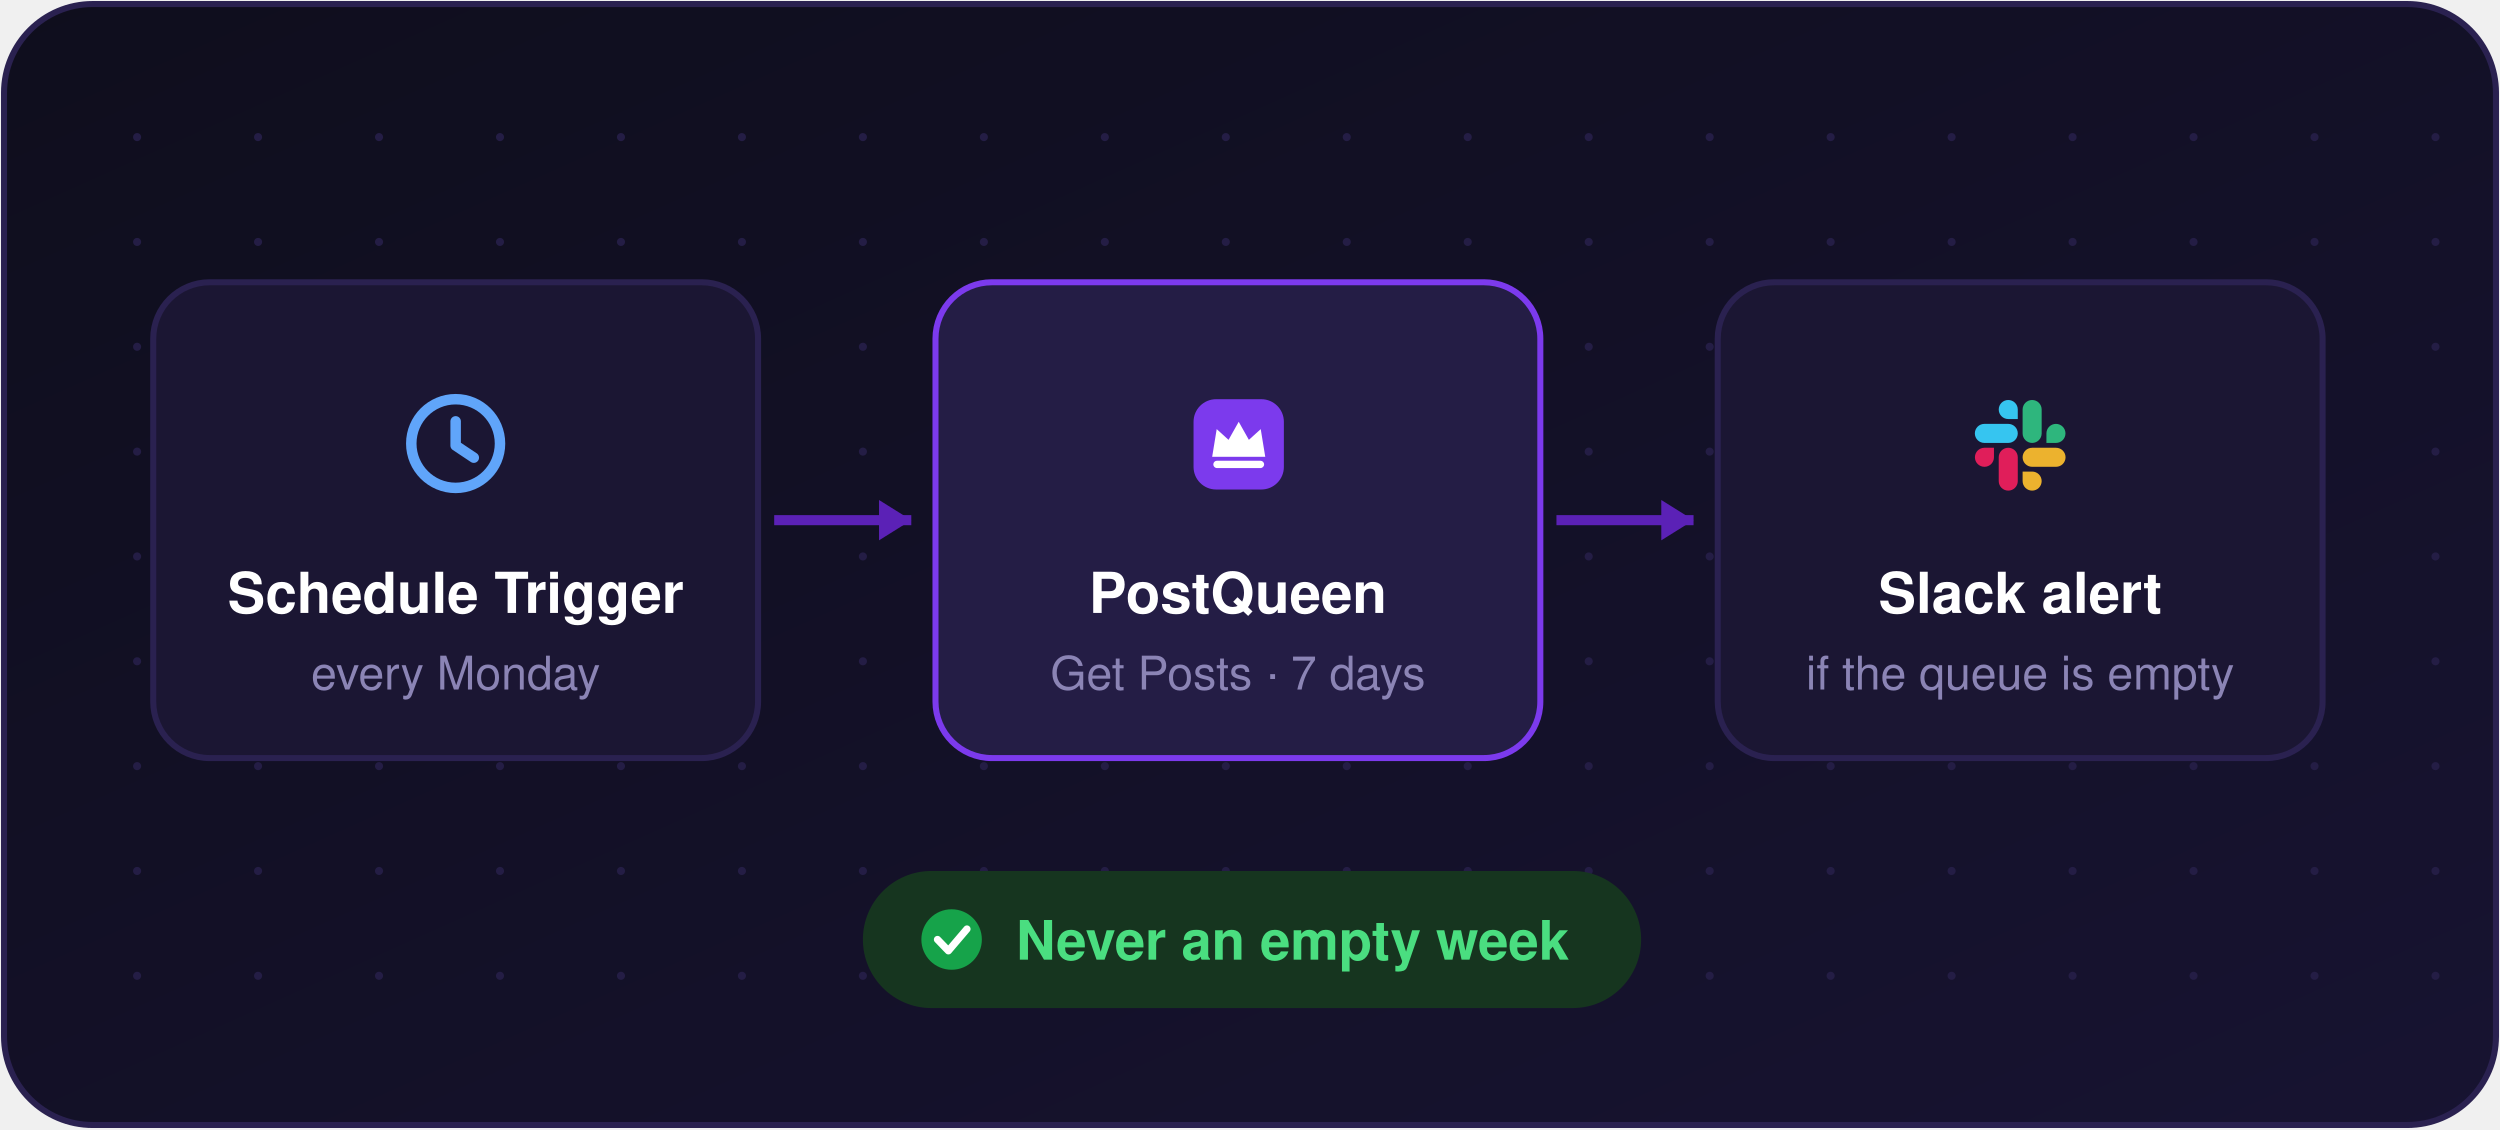
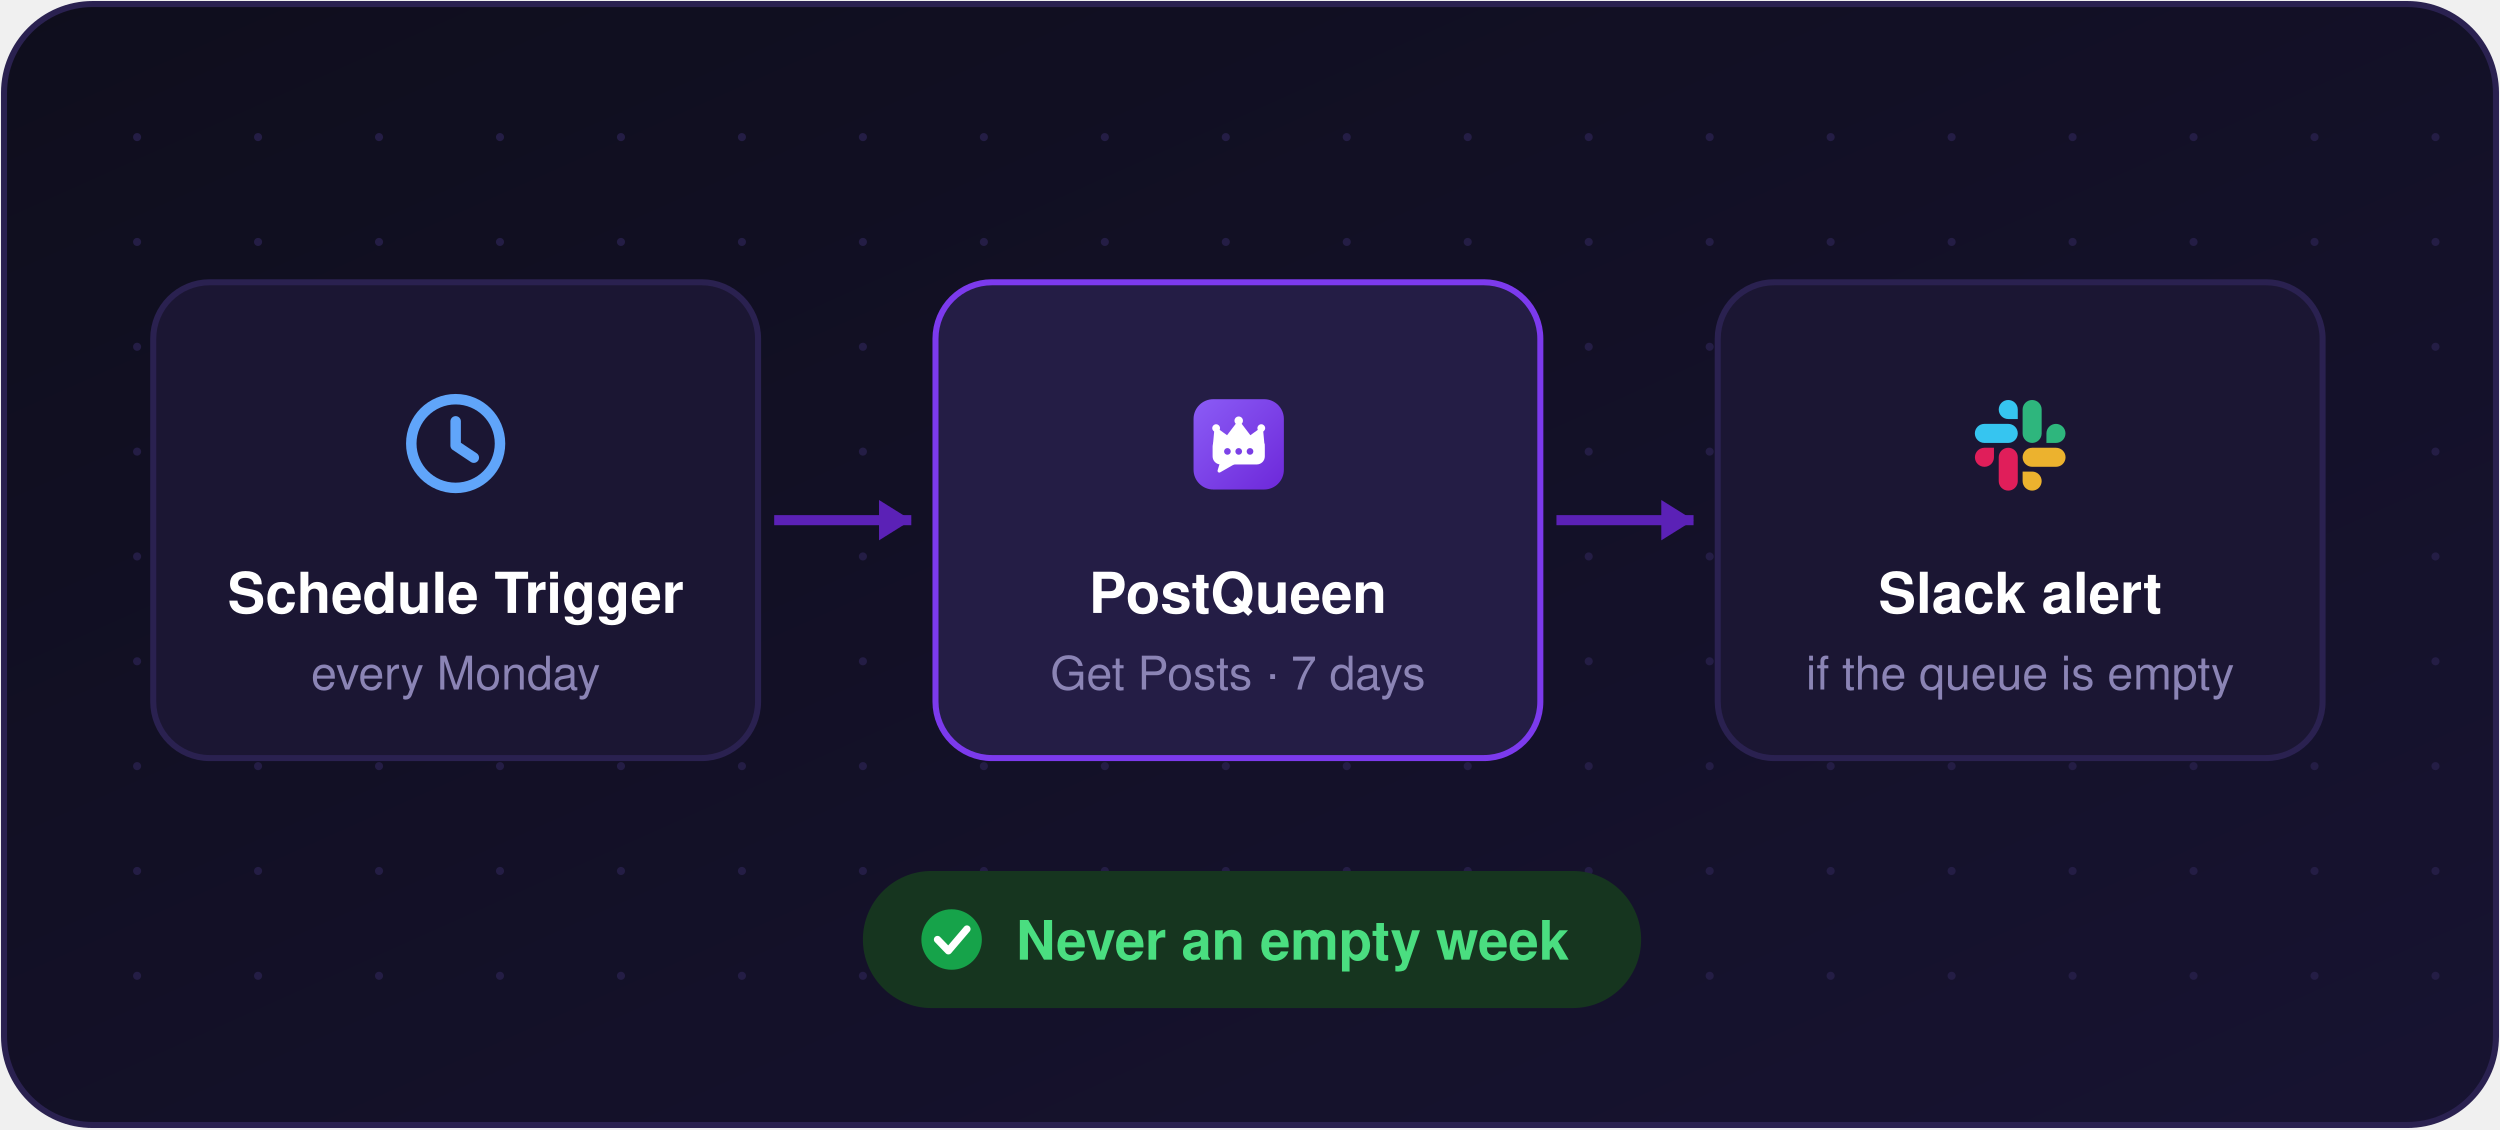
<svg xmlns="http://www.w3.org/2000/svg" width="620" height="280" viewBox="0 0 620 280" role="img" aria-label="n8n workflow: every Monday PostQueen Get Posts checks the next seven days and Slack alerts you if the queue is empty">
  <defs>
+     <linearGradient id="pqtile" gradientUnits="userSpaceOnUse" x1="0" y1="0" x2="512" y2="512">
+       <stop offset="0" stop-color="#8b5cf6" />
+       <stop offset="1" stop-color="#6d28d9" />
+     </linearGradient>
    <linearGradient id="bg" x1="0" y1="0" x2="1" y2="1">
      <stop offset="0" stop-color="#0f0e1d" />
      <stop offset="1" stop-color="#171331" />
    </linearGradient>
  </defs>
  <rect x="1" y="1" width="618" height="278" rx="22" fill="url(#bg)" stroke="#2a2150" stroke-width="1.5" />
  <circle cx="34" cy="34" r="1" fill="#241d45" />
  <circle cx="64" cy="34" r="1" fill="#241d45" />
  <circle cx="94" cy="34" r="1" fill="#241d45" />
  <circle cx="124" cy="34" r="1" fill="#241d45" />
  <circle cx="154" cy="34" r="1" fill="#241d45" />
  <circle cx="184" cy="34" r="1" fill="#241d45" />
  <circle cx="214" cy="34" r="1" fill="#241d45" />
  <circle cx="244" cy="34" r="1" fill="#241d45" />
  <circle cx="274" cy="34" r="1" fill="#241d45" />
  <circle cx="304" cy="34" r="1" fill="#241d45" />
  <circle cx="334" cy="34" r="1" fill="#241d45" />
  <circle cx="364" cy="34" r="1" fill="#241d45" />
  <circle cx="394" cy="34" r="1" fill="#241d45" />
  <circle cx="424" cy="34" r="1" fill="#241d45" />
  <circle cx="454" cy="34" r="1" fill="#241d45" />
  <circle cx="484" cy="34" r="1" fill="#241d45" />
  <circle cx="514" cy="34" r="1" fill="#241d45" />
  <circle cx="544" cy="34" r="1" fill="#241d45" />
  <circle cx="574" cy="34" r="1" fill="#241d45" />
  <circle cx="604" cy="34" r="1" fill="#241d45" />
  <circle cx="34" cy="60" r="1" fill="#241d45" />
  <circle cx="64" cy="60" r="1" fill="#241d45" />
  <circle cx="94" cy="60" r="1" fill="#241d45" />
  <circle cx="124" cy="60" r="1" fill="#241d45" />
  <circle cx="154" cy="60" r="1" fill="#241d45" />
  <circle cx="184" cy="60" r="1" fill="#241d45" />
  <circle cx="214" cy="60" r="1" fill="#241d45" />
  <circle cx="244" cy="60" r="1" fill="#241d45" />
  <circle cx="274" cy="60" r="1" fill="#241d45" />
  <circle cx="304" cy="60" r="1" fill="#241d45" />
  <circle cx="334" cy="60" r="1" fill="#241d45" />
  <circle cx="364" cy="60" r="1" fill="#241d45" />
  <circle cx="394" cy="60" r="1" fill="#241d45" />
  <circle cx="424" cy="60" r="1" fill="#241d45" />
  <circle cx="454" cy="60" r="1" fill="#241d45" />
  <circle cx="484" cy="60" r="1" fill="#241d45" />
  <circle cx="514" cy="60" r="1" fill="#241d45" />
  <circle cx="544" cy="60" r="1" fill="#241d45" />
  <circle cx="574" cy="60" r="1" fill="#241d45" />
  <circle cx="604" cy="60" r="1" fill="#241d45" />
  <circle cx="34" cy="86" r="1" fill="#241d45" />
  <circle cx="64" cy="86" r="1" fill="#241d45" />
  <circle cx="94" cy="86" r="1" fill="#241d45" />
  <circle cx="124" cy="86" r="1" fill="#241d45" />
  <circle cx="154" cy="86" r="1" fill="#241d45" />
  <circle cx="184" cy="86" r="1" fill="#241d45" />
  <circle cx="214" cy="86" r="1" fill="#241d45" />
  <circle cx="244" cy="86" r="1" fill="#241d45" />
  <circle cx="274" cy="86" r="1" fill="#241d45" />
  <circle cx="304" cy="86" r="1" fill="#241d45" />
  <circle cx="334" cy="86" r="1" fill="#241d45" />
  <circle cx="364" cy="86" r="1" fill="#241d45" />
  <circle cx="394" cy="86" r="1" fill="#241d45" />
  <circle cx="424" cy="86" r="1" fill="#241d45" />
  <circle cx="454" cy="86" r="1" fill="#241d45" />
  <circle cx="484" cy="86" r="1" fill="#241d45" />
  <circle cx="514" cy="86" r="1" fill="#241d45" />
  <circle cx="544" cy="86" r="1" fill="#241d45" />
  <circle cx="574" cy="86" r="1" fill="#241d45" />
  <circle cx="604" cy="86" r="1" fill="#241d45" />
  <circle cx="34" cy="112" r="1" fill="#241d45" />
  <circle cx="64" cy="112" r="1" fill="#241d45" />
  <circle cx="94" cy="112" r="1" fill="#241d45" />
  <circle cx="124" cy="112" r="1" fill="#241d45" />
  <circle cx="154" cy="112" r="1" fill="#241d45" />
  <circle cx="184" cy="112" r="1" fill="#241d45" />
  <circle cx="214" cy="112" r="1" fill="#241d45" />
  <circle cx="244" cy="112" r="1" fill="#241d45" />
  <circle cx="274" cy="112" r="1" fill="#241d45" />
  <circle cx="304" cy="112" r="1" fill="#241d45" />
  <circle cx="334" cy="112" r="1" fill="#241d45" />
  <circle cx="364" cy="112" r="1" fill="#241d45" />
  <circle cx="394" cy="112" r="1" fill="#241d45" />
  <circle cx="424" cy="112" r="1" fill="#241d45" />
  <circle cx="454" cy="112" r="1" fill="#241d45" />
  <circle cx="484" cy="112" r="1" fill="#241d45" />
  <circle cx="514" cy="112" r="1" fill="#241d45" />
  <circle cx="544" cy="112" r="1" fill="#241d45" />
  <circle cx="574" cy="112" r="1" fill="#241d45" />
  <circle cx="604" cy="112" r="1" fill="#241d45" />
  <circle cx="34" cy="138" r="1" fill="#241d45" />
  <circle cx="64" cy="138" r="1" fill="#241d45" />
  <circle cx="94" cy="138" r="1" fill="#241d45" />
  <circle cx="124" cy="138" r="1" fill="#241d45" />
  <circle cx="154" cy="138" r="1" fill="#241d45" />
  <circle cx="184" cy="138" r="1" fill="#241d45" />
  <circle cx="214" cy="138" r="1" fill="#241d45" />
  <circle cx="244" cy="138" r="1" fill="#241d45" />
  <circle cx="274" cy="138" r="1" fill="#241d45" />
  <circle cx="304" cy="138" r="1" fill="#241d45" />
  <circle cx="334" cy="138" r="1" fill="#241d45" />
  <circle cx="364" cy="138" r="1" fill="#241d45" />
  <circle cx="394" cy="138" r="1" fill="#241d45" />
  <circle cx="424" cy="138" r="1" fill="#241d45" />
  <circle cx="454" cy="138" r="1" fill="#241d45" />
  <circle cx="484" cy="138" r="1" fill="#241d45" />
  <circle cx="514" cy="138" r="1" fill="#241d45" />
  <circle cx="544" cy="138" r="1" fill="#241d45" />
  <circle cx="574" cy="138" r="1" fill="#241d45" />
  <circle cx="604" cy="138" r="1" fill="#241d45" />
  <circle cx="34" cy="164" r="1" fill="#241d45" />
  <circle cx="64" cy="164" r="1" fill="#241d45" />
  <circle cx="94" cy="164" r="1" fill="#241d45" />
  <circle cx="124" cy="164" r="1" fill="#241d45" />
  <circle cx="154" cy="164" r="1" fill="#241d45" />
  <circle cx="184" cy="164" r="1" fill="#241d45" />
  <circle cx="214" cy="164" r="1" fill="#241d45" />
  <circle cx="244" cy="164" r="1" fill="#241d45" />
  <circle cx="274" cy="164" r="1" fill="#241d45" />
  <circle cx="304" cy="164" r="1" fill="#241d45" />
  <circle cx="334" cy="164" r="1" fill="#241d45" />
  <circle cx="364" cy="164" r="1" fill="#241d45" />
  <circle cx="394" cy="164" r="1" fill="#241d45" />
  <circle cx="424" cy="164" r="1" fill="#241d45" />
  <circle cx="454" cy="164" r="1" fill="#241d45" />
  <circle cx="484" cy="164" r="1" fill="#241d45" />
  <circle cx="514" cy="164" r="1" fill="#241d45" />
  <circle cx="544" cy="164" r="1" fill="#241d45" />
  <circle cx="574" cy="164" r="1" fill="#241d45" />
  <circle cx="604" cy="164" r="1" fill="#241d45" />
  <circle cx="34" cy="190" r="1" fill="#241d45" />
  <circle cx="64" cy="190" r="1" fill="#241d45" />
  <circle cx="94" cy="190" r="1" fill="#241d45" />
  <circle cx="124" cy="190" r="1" fill="#241d45" />
  <circle cx="154" cy="190" r="1" fill="#241d45" />
  <circle cx="184" cy="190" r="1" fill="#241d45" />
  <circle cx="214" cy="190" r="1" fill="#241d45" />
  <circle cx="244" cy="190" r="1" fill="#241d45" />
  <circle cx="274" cy="190" r="1" fill="#241d45" />
  <circle cx="304" cy="190" r="1" fill="#241d45" />
  <circle cx="334" cy="190" r="1" fill="#241d45" />
  <circle cx="364" cy="190" r="1" fill="#241d45" />
  <circle cx="394" cy="190" r="1" fill="#241d45" />
  <circle cx="424" cy="190" r="1" fill="#241d45" />
  <circle cx="454" cy="190" r="1" fill="#241d45" />
  <circle cx="484" cy="190" r="1" fill="#241d45" />
  <circle cx="514" cy="190" r="1" fill="#241d45" />
  <circle cx="544" cy="190" r="1" fill="#241d45" />
  <circle cx="574" cy="190" r="1" fill="#241d45" />
  <circle cx="604" cy="190" r="1" fill="#241d45" />
  <circle cx="34" cy="216" r="1" fill="#241d45" />
  <circle cx="64" cy="216" r="1" fill="#241d45" />
  <circle cx="94" cy="216" r="1" fill="#241d45" />
  <circle cx="124" cy="216" r="1" fill="#241d45" />
  <circle cx="154" cy="216" r="1" fill="#241d45" />
  <circle cx="184" cy="216" r="1" fill="#241d45" />
  <circle cx="214" cy="216" r="1" fill="#241d45" />
  <circle cx="244" cy="216" r="1" fill="#241d45" />
  <circle cx="274" cy="216" r="1" fill="#241d45" />
  <circle cx="304" cy="216" r="1" fill="#241d45" />
  <circle cx="334" cy="216" r="1" fill="#241d45" />
  <circle cx="364" cy="216" r="1" fill="#241d45" />
  <circle cx="394" cy="216" r="1" fill="#241d45" />
  <circle cx="424" cy="216" r="1" fill="#241d45" />
  <circle cx="454" cy="216" r="1" fill="#241d45" />
  <circle cx="484" cy="216" r="1" fill="#241d45" />
  <circle cx="514" cy="216" r="1" fill="#241d45" />
  <circle cx="544" cy="216" r="1" fill="#241d45" />
  <circle cx="574" cy="216" r="1" fill="#241d45" />
  <circle cx="604" cy="216" r="1" fill="#241d45" />
  <circle cx="34" cy="242" r="1" fill="#241d45" />
  <circle cx="64" cy="242" r="1" fill="#241d45" />
  <circle cx="94" cy="242" r="1" fill="#241d45" />
  <circle cx="124" cy="242" r="1" fill="#241d45" />
  <circle cx="154" cy="242" r="1" fill="#241d45" />
  <circle cx="184" cy="242" r="1" fill="#241d45" />
  <circle cx="214" cy="242" r="1" fill="#241d45" />
  <circle cx="244" cy="242" r="1" fill="#241d45" />
  <circle cx="274" cy="242" r="1" fill="#241d45" />
  <circle cx="304" cy="242" r="1" fill="#241d45" />
  <circle cx="334" cy="242" r="1" fill="#241d45" />
  <circle cx="364" cy="242" r="1" fill="#241d45" />
  <circle cx="394" cy="242" r="1" fill="#241d45" />
  <circle cx="424" cy="242" r="1" fill="#241d45" />
  <circle cx="454" cy="242" r="1" fill="#241d45" />
  <circle cx="484" cy="242" r="1" fill="#241d45" />
  <circle cx="514" cy="242" r="1" fill="#241d45" />
  <circle cx="544" cy="242" r="1" fill="#241d45" />
  <circle cx="574" cy="242" r="1" fill="#241d45" />
  <circle cx="604" cy="242" r="1" fill="#241d45" />
  <rect x="38" y="70" width="150" height="118" rx="14" fill="#1b1633" stroke="#2a2150" stroke-width="1.5" />
  <g transform="translate(113,110)">
    <circle r="11" fill="none" stroke="#60a5fa" stroke-width="2.6" />
    <path d="M0,-5.5 L0,0.5 L4.5,3.5" fill="none" stroke="#60a5fa" stroke-width="2.6" stroke-linecap="round" stroke-linejoin="round" />
  </g>
  <text x="113" y="152" text-anchor="middle" font-family="'Segoe UI',Helvetica,Arial,sans-serif" font-size="14" font-weight="700" fill="#ffffff">Schedule Trigger</text>
  <text x="113" y="171" text-anchor="middle" font-family="'Segoe UI',Helvetica,Arial,sans-serif" font-size="11.5" fill="#8b84b5">every Monday</text>
  <rect x="232" y="70" width="150" height="118" rx="14" fill="#241d45" stroke="#7c3aed" stroke-width="1.5" />
  <g transform="translate(307,110)">
    <g transform="translate(-11,-11) scale(0.7)">
-       <rect width="32" height="32" rx="8" fill="#7c3aed" />
-       <path d="M6.6 20.4 L8.2 10.6 L12.4 14.4 L16 8 L19.6 14.4 L23.8 10.6 L25.4 20.4 Z" fill="#ffffff" />
-       <rect x="7" y="21.8" width="18" height="2.6" rx="1.3" fill="#ffffff" />
+       <g transform="scale(0.0625)">
+         <rect width="512" height="512" rx="112" fill="url(#pqtile)" />
+         <path d="M120 258L128 172L192 218L256 134L320 218L384 172L392 258ZM162 354L146 406L226 360Z" fill="#ffffff" stroke="#ffffff" stroke-width="20" stroke-linejoin="round" />
+         <path d="M106 164A22 22 0 1 0 150 164A22 22 0 1 0 106 164ZM232 122A24 24 0 1 0 280 122A24 24 0 1 0 232 122ZM362 164A22 22 0 1 0 406 164A22 22 0 1 0 362 164ZM154 222H358A46 46 0 0 1 404 268V324A46 46 0 0 1 358 370H154A46 46 0 0 1 108 324V268A46 46 0 0 1 154 222ZM173 296A19 19 0 1 0 211 296A19 19 0 1 0 173 296ZM237 296A19 19 0 1 0 275 296A19 19 0 1 0 237 296ZM301 296A19 19 0 1 0 339 296A19 19 0 1 0 301 296Z" fill="#ffffff" fill-rule="evenodd" />
+       </g>
    </g>
  </g>
  <text x="307" y="152" text-anchor="middle" font-family="'Segoe UI',Helvetica,Arial,sans-serif" font-size="14" font-weight="700" fill="#ffffff">PostQueen</text>
  <text x="307" y="171" text-anchor="middle" font-family="'Segoe UI',Helvetica,Arial,sans-serif" font-size="11.5" fill="#8b84b5">Get Posts · 7 days</text>
  <rect x="426" y="70" width="150" height="118" rx="14" fill="#1b1633" stroke="#2a2150" stroke-width="1.5" />
  <svg viewBox="0 0 33 32" width="30" height="30" x="486" y="95">
    <path d="M9.354 19.748C9.354 21.185 8.193 22.346 6.756 22.346C5.319 22.346 4.157 21.185 4.157 19.748C4.157 18.311 5.319 17.15 6.756 17.15H9.354V19.748ZM10.653 19.748C10.653 18.311 11.815 17.15 13.252 17.15C14.689 17.15 15.85 18.311 15.85 19.748V26.244C15.85 27.681 14.689 28.843 13.252 28.843C11.815 28.843 10.653 27.681 10.653 26.244V19.748Z" fill="#E01E5A" />
    <path d="M13.252 9.315C11.815 9.315 10.654 8.154 10.654 6.717C10.654 5.28 11.815 4.118 13.252 4.118C14.689 4.118 15.85 5.28 15.85 6.717V9.315H13.252ZM13.252 10.634C14.689 10.634 15.85 11.795 15.85 13.232C15.85 14.669 14.689 15.831 13.252 15.831H6.736C5.299 15.831 4.138 14.669 4.138 13.232C4.138 11.795 5.299 10.634 6.736 10.634H13.252Z" fill="#36C5F0" />
    <path d="M23.665 13.232C23.665 11.795 24.827 10.634 26.264 10.634C27.701 10.634 28.862 11.795 28.862 13.232C28.862 14.669 27.701 15.831 26.264 15.831H23.665V13.232ZM22.366 13.232C22.366 14.669 21.205 15.831 19.768 15.831C18.331 15.831 17.169 14.669 17.169 13.232V6.717C17.169 5.28 18.331 4.118 19.768 4.118C21.205 4.118 22.366 5.28 22.366 6.717V13.232Z" fill="#2EB67D" />
    <path d="M19.768 23.646C21.205 23.646 22.366 24.807 22.366 26.244C22.366 27.681 21.205 28.843 19.768 28.843C18.331 28.843 17.169 27.681 17.169 26.244V23.646H19.768ZM19.768 22.346C18.331 22.346 17.169 21.185 17.169 19.748C17.169 18.311 18.331 17.15 19.768 17.15H26.284C27.721 17.15 28.882 18.311 28.882 19.748C28.882 21.185 27.721 22.346 26.284 22.346H19.768Z" fill="#ECB22E" />
  </svg>
  <text x="501" y="152" text-anchor="middle" font-family="'Segoe UI',Helvetica,Arial,sans-serif" font-size="14" font-weight="700" fill="#ffffff">Slack alert</text>
  <text x="501" y="171" text-anchor="middle" font-family="'Segoe UI',Helvetica,Arial,sans-serif" font-size="11.5" fill="#8b84b5">if the queue is empty</text>
  <line x1="192" y1="129" x2="226" y2="129" stroke="#5b21b6" stroke-width="2.5" />
  <path d="M226,129 L218,124 L218,134 Z" fill="#5b21b6" />
  <line x1="386" y1="129" x2="420" y2="129" stroke="#5b21b6" stroke-width="2.5" />
  <path d="M420,129 L412,124 L412,134 Z" fill="#5b21b6" />
  <rect x="214" y="216" width="193" height="34" rx="17" fill="#16351f" />
  <circle cx="236" cy="233" r="7.5" fill="#16a34a" />
  <path d="M232.5,233 L235.2,235.8 L239.8,230.4" stroke="#ffffff" stroke-width="1.8" fill="none" stroke-linecap="round" stroke-linejoin="round" />
  <text x="252" y="238" font-family="'Segoe UI',Helvetica,Arial,sans-serif" font-size="13.5" font-weight="600" fill="#4ade80">Never an empty week</text>
</svg>
